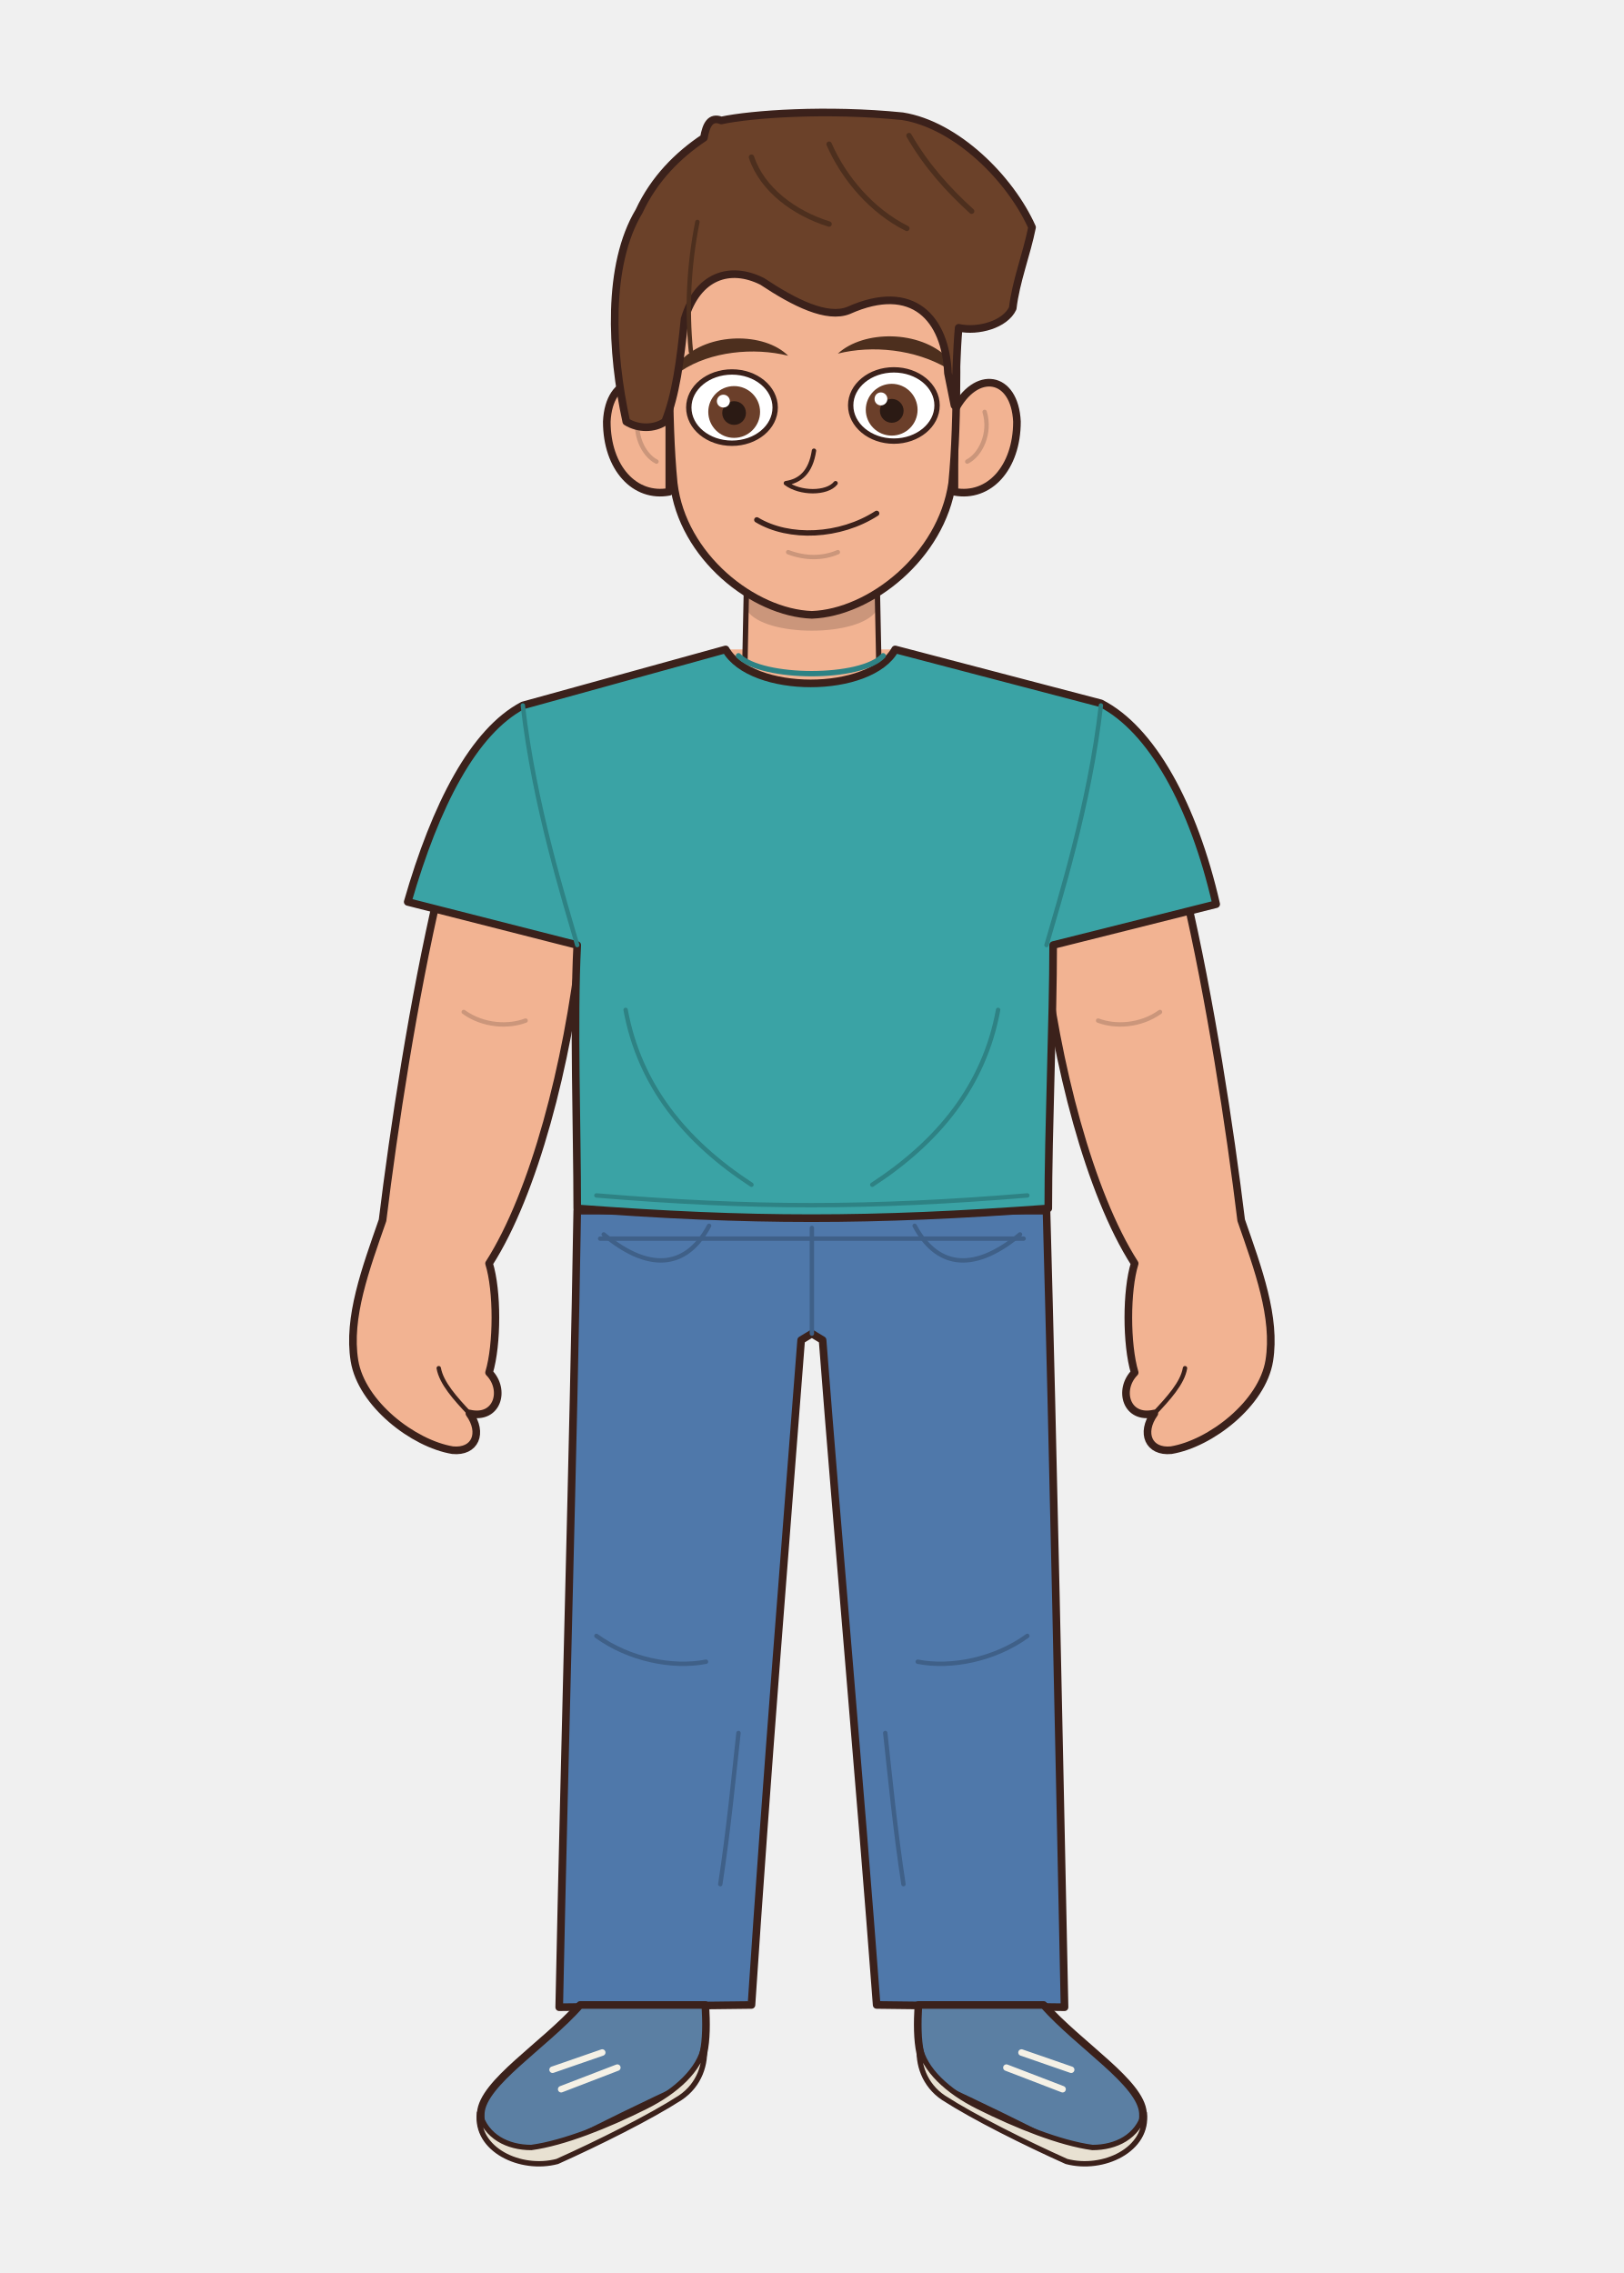
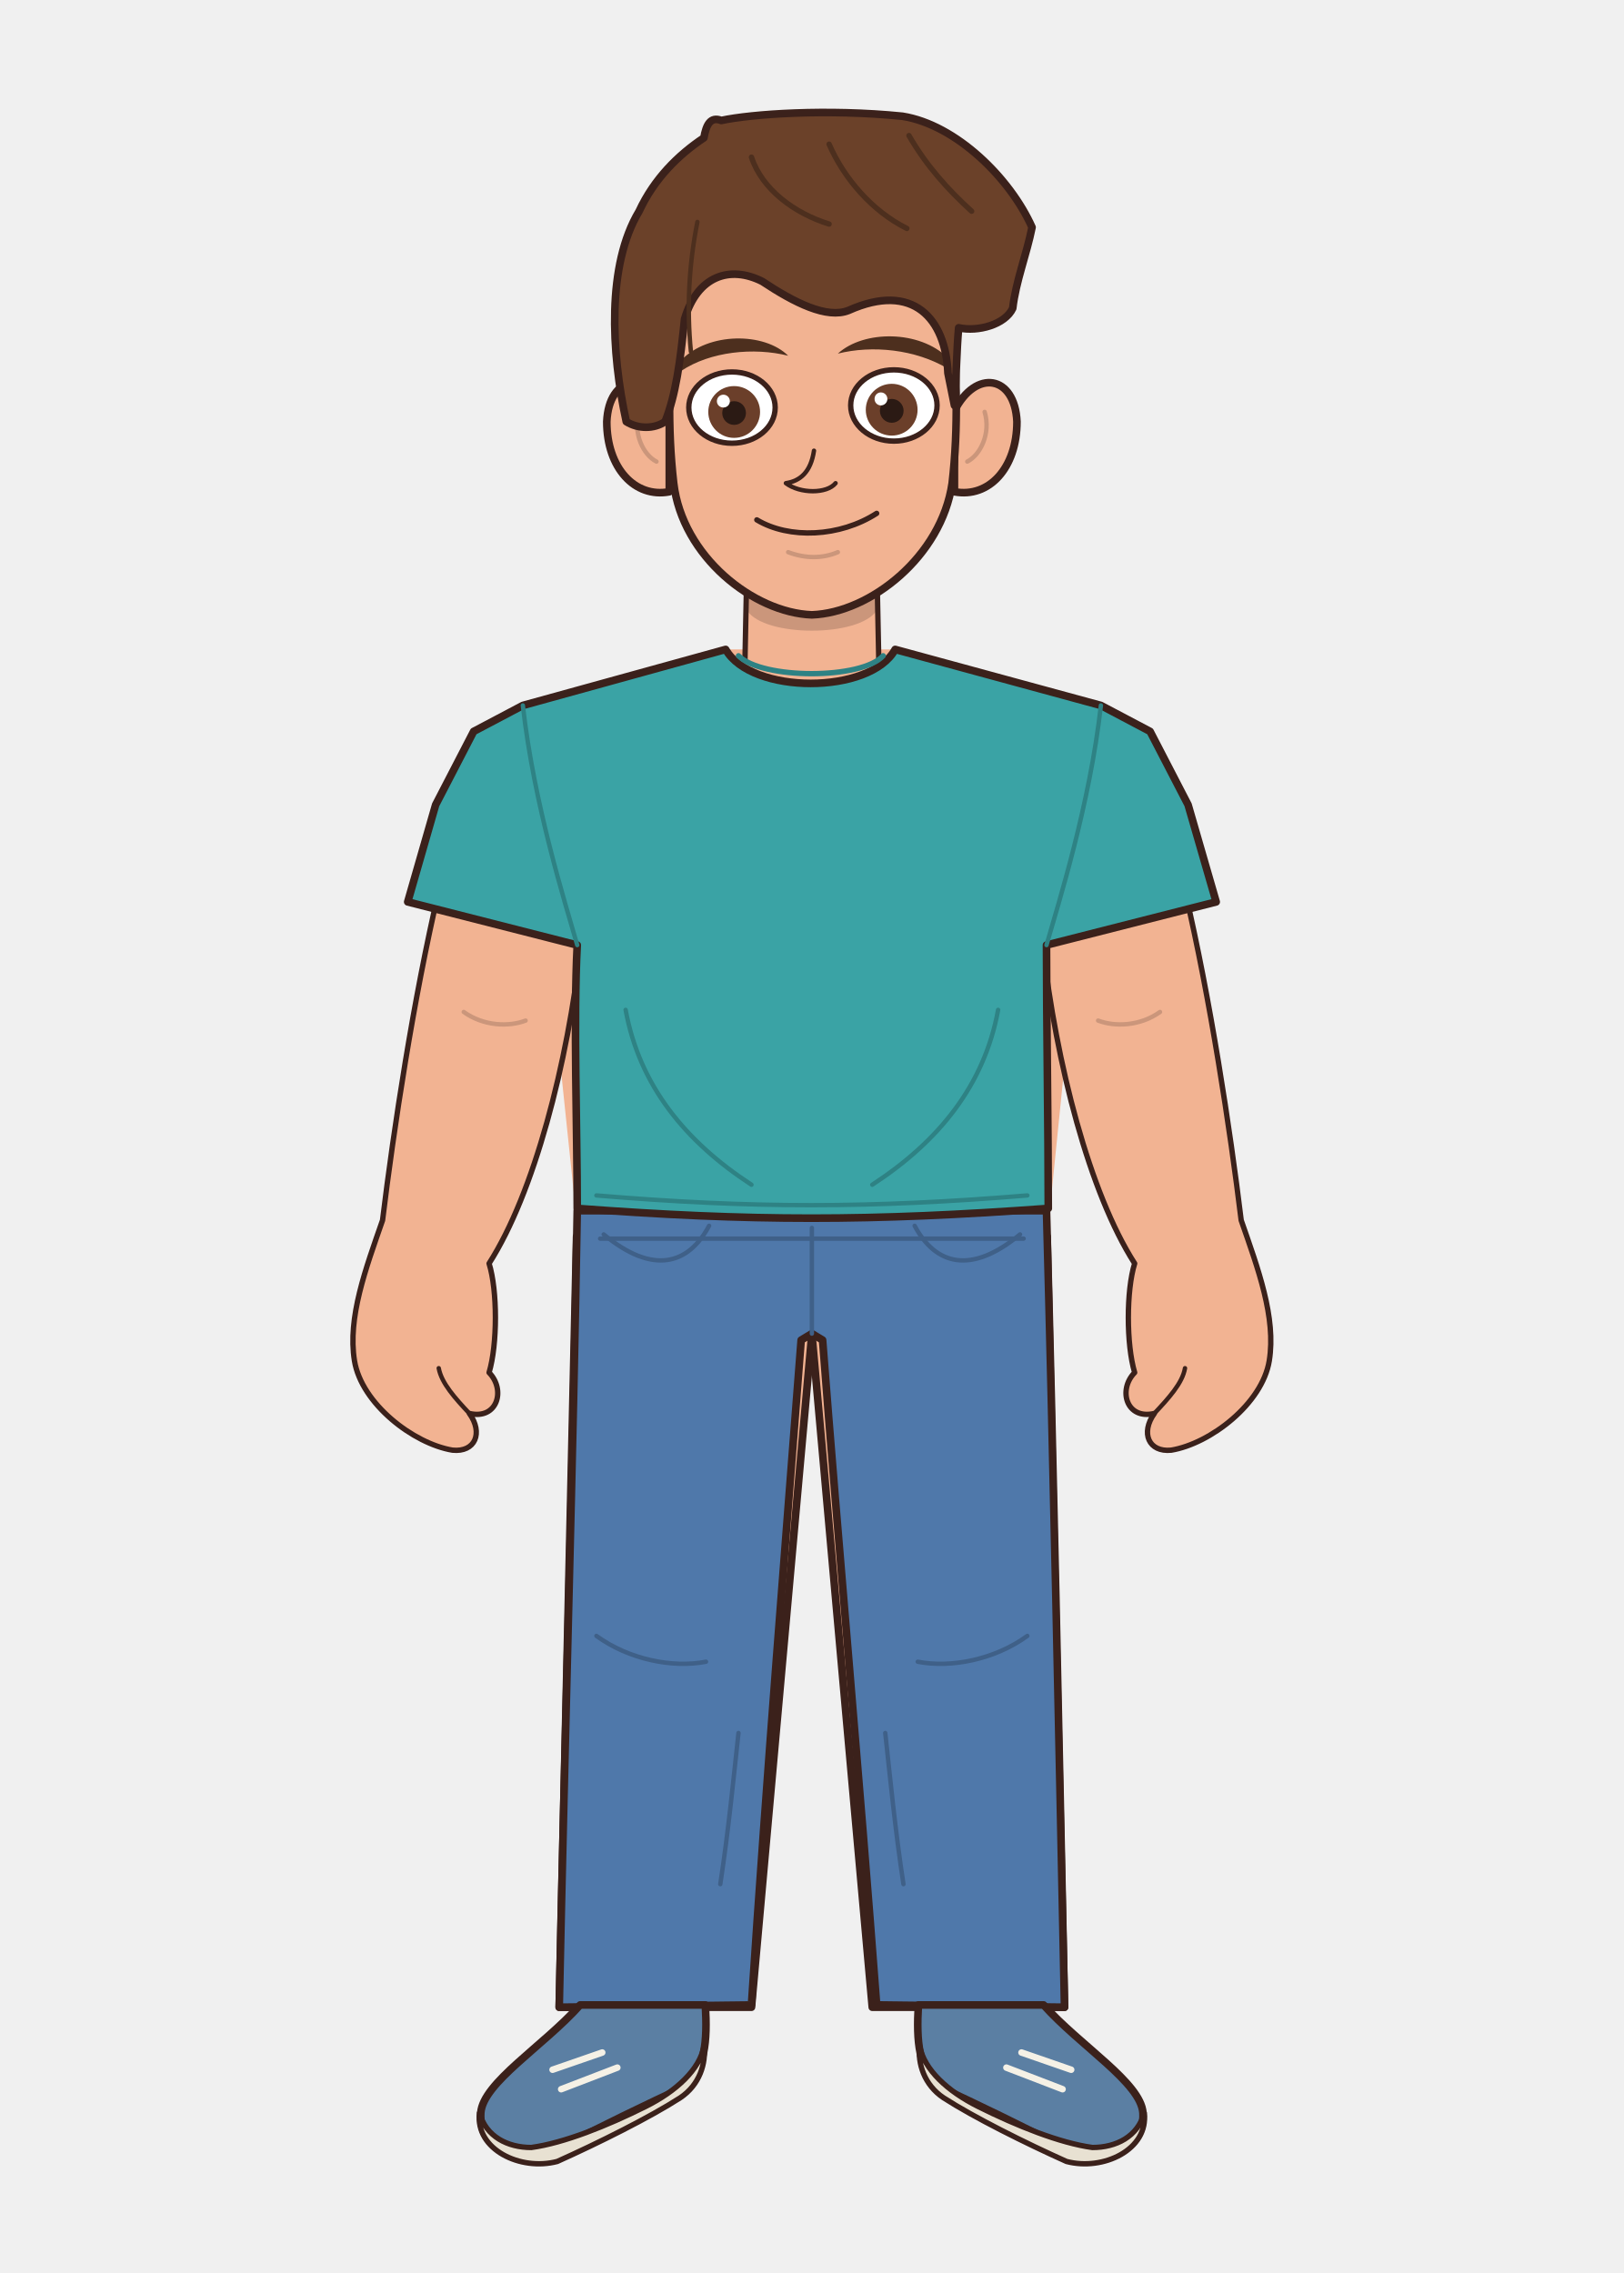
<svg xmlns="http://www.w3.org/2000/svg" viewBox="0 0 1000 1400" width="1000" height="1400">
  <g id="body">
-     <path d="M 446.9 400 L 551.3 400 L 642.2 423.9 L 645.6 755 L 355.5 755 L 357.8 423.9 Z" fill="#F2B392" stroke="none" stroke-width="0" stroke-linejoin="round" stroke-linecap="round" />
+     <path d="M 355.1 761.6 L 500 761.6 L 500 821.4 L 462.8 1236.3 L 344.4 1236.3 Z" fill="#F2B392" stroke="#3B211B" stroke-width="4.7" stroke-linejoin="round" stroke-linecap="round" />
+     <path d="M 644.9 761.6 L 500 761.6 L 500 821.4 L 537.2 1236.3 L 655.6 1236.3 Z" fill="#F2B392" stroke="#3B211B" stroke-width="4.7" stroke-linejoin="round" stroke-linecap="round" />
+     <path d="M 446.9 400 L 551.3 400 L 678 434.5 L 645.6 755 L 355.5 755 L 322 434.5 Z" fill="#F2B392" stroke="none" stroke-width="0" stroke-linejoin="round" stroke-linecap="round" />
    <path d="M 460.1 342.8 L 458.8 406.6 L 541.2 406.6 L 539.9 342.8 Z" fill="#F2B392" stroke="none" stroke-width="0" stroke-linejoin="round" stroke-linecap="round" />
    <path d="M 460.1 342.8 L 539.9 342.8 L 539.9 376 C 529.3 392.6 470.7 392.6 460.1 376 Z" fill="#cb967b" stroke="none" stroke-width="0" stroke-linejoin="round" stroke-linecap="round" />
    <path d="M 460.1 342.8 L 458.8 406.6" fill="none" stroke="#3B211B" stroke-width="3.3" stroke-linejoin="round" stroke-linecap="round" />
    <path d="M 539.9 342.8 L 541.2 406.6" fill="none" stroke="#3B211B" stroke-width="3.3" stroke-linejoin="round" stroke-linecap="round" />
-     <path d="M 270.2 548.9 C 254.6 615.4 242.5 695.1 235.6 751.6 C 225.2 781.5 214 811.5 218.3 838.1 C 222.6 864.6 254.6 889.2 278.7 893.2 C 292.7 894.6 297.7 882.6 289.1 870.6 C 306.4 874.6 311.6 856 301.2 845.4 C 306.4 828.1 306.4 794.8 301.2 778.2 C 328.9 735 349.6 655.2 357.8 582.1 Z" fill="#F2B392" stroke="#3B211B" stroke-width="4.7" stroke-linejoin="round" stroke-linecap="round" />
-     <path d="M 729.8 548.9 C 745.4 615.4 757.5 695.1 764.4 751.6 C 774.8 781.5 786 811.5 781.7 838.1 C 777.4 864.6 745.4 889.2 721.3 893.2 C 707.4 894.6 702.3 882.6 710.9 870.6 C 693.6 874.6 688.4 856 698.8 845.4 C 693.6 828.1 693.6 794.8 698.8 778.2 C 671.1 735 650.4 655.2 642.2 582.1 Z" fill="#F2B392" stroke="#3B211B" stroke-width="4.7" stroke-linejoin="round" stroke-linecap="round" />
+     <path d="M 322 434.5 C 287.5 455.8 268.3 509 270.2 548.9 C 254.6 615.4 242.5 695.1 235.6 751.6 C 225.2 781.5 214 811.5 218.3 838.1 C 222.6 864.6 254.6 889.2 278.7 893.2 C 292.7 894.6 297.7 882.6 289.1 870.6 C 306.4 874.6 311.6 856 301.2 845.4 C 306.4 828.1 306.4 794.8 301.2 778.2 C 328.9 735 349.6 655.2 357.8 582.1 Z" fill="#F2B392" stroke="none" stroke-width="0" stroke-linejoin="round" stroke-linecap="round" />
+     <path d="M 678 434.5 C 712.6 455.8 731.7 509 729.8 548.9 C 745.4 615.4 757.5 695.1 764.4 751.6 C 774.8 781.5 786 811.5 781.7 838.1 C 777.4 864.6 745.4 889.2 721.3 893.2 C 707.4 894.6 702.3 882.6 710.9 870.6 C 693.6 874.6 688.4 856 698.8 845.4 C 693.6 828.1 693.6 794.8 698.8 778.2 C 671.1 735 650.4 655.2 642.2 582.1 Z" fill="#F2B392" stroke="none" stroke-width="0" stroke-linejoin="round" stroke-linecap="round" />
+     <path d="M 322 434.5 C 287.5 455.8 268.3 509 270.2 548.9 C 254.6 615.4 242.5 695.1 235.6 751.6 C 225.2 781.5 214 811.5 218.3 838.1 C 222.6 864.6 254.6 889.2 278.7 893.2 C 292.7 894.6 297.7 882.6 289.1 870.6 C 306.4 874.6 311.6 856 301.2 845.4 C 306.4 828.1 306.4 794.8 301.2 778.2 C 328.9 735 349.6 655.2 357.8 582.1" fill="none" stroke="#3B211B" stroke-width="3.3" stroke-linejoin="round" stroke-linecap="round" />
+     <path d="M 678 434.5 C 712.6 455.8 731.7 509 729.8 548.9 C 745.4 615.4 757.5 695.1 764.4 751.6 C 774.8 781.5 786 811.5 781.7 838.1 C 777.4 864.6 745.4 889.2 721.3 893.2 C 707.4 894.6 702.3 882.6 710.9 870.6 C 693.6 874.6 688.4 856 698.8 845.4 C 693.6 828.1 693.6 794.8 698.8 778.2 C 671.1 735 650.4 655.2 642.2 582.1" fill="none" stroke="#3B211B" stroke-width="3.3" stroke-linejoin="round" stroke-linecap="round" />
+     <path d="M 446.9 400 L 322 434.5" fill="none" stroke="#3B211B" stroke-width="3.3" stroke-linejoin="round" stroke-linecap="round" />
+     <path d="M 551.3 400 L 678 434.5" fill="none" stroke="#3B211B" stroke-width="3.3" stroke-linejoin="round" stroke-linecap="round" />
    <path d="M 289.1 870.6 C 280.4 861.3 271.9 852 270.2 842.7" fill="none" stroke="#3B211B" stroke-width="2.7" stroke-linejoin="round" stroke-linecap="round" />
    <path d="M 710.9 870.6 C 719.6 861.3 728.2 852 729.8 842.7" fill="none" stroke="#3B211B" stroke-width="2.7" stroke-linejoin="round" stroke-linecap="round" />
    <path d="M 285.6 623.3 C 297.7 632 313.3 632.6 323.7 628.6" fill="none" stroke="#cb967b" stroke-width="2.7" stroke-linejoin="round" stroke-linecap="round" />
    <path d="M 714.4 623.3 C 702.3 632 686.7 632.6 676.3 628.6" fill="none" stroke="#cb967b" stroke-width="2.7" stroke-linejoin="round" stroke-linecap="round" />
  </g>
  <g id="bottom">
    <path d="M 355.5 745.7 L 644.5 745.7 C 648.6 894.6 652.1 1067.4 655.6 1236.3 L 539.9 1234.9 C 529.3 1094 516 947.7 506.6 825.4 L 500 821.4 L 493.4 825.4 C 484 947.7 472.1 1094 462.8 1234.9 L 344.4 1236.3 C 347.9 1067.4 353.1 894.6 355.5 745.7 Z" fill="#4F78AA" stroke="#3B211B" stroke-width="4.7" stroke-linejoin="round" stroke-linecap="round" />
    <path d="M 369.6 762.9 L 630.4 762.9" fill="none" stroke="#3f6088" stroke-width="2.7" stroke-linejoin="round" stroke-linecap="round" />
    <path d="M 500 756.3 L 500 821.4" fill="none" stroke="#3f6088" stroke-width="2.7" stroke-linejoin="round" stroke-linecap="round" />
    <path d="M 371.8 760.3 C 402.2 785.5 424 778.9 436.7 755" fill="none" stroke="#3f6088" stroke-width="2.7" stroke-linejoin="round" stroke-linecap="round" />
    <path d="M 628.2 760.3 C 597.8 785.5 576 778.9 563.3 755" fill="none" stroke="#3f6088" stroke-width="2.7" stroke-linejoin="round" stroke-linecap="round" />
    <path d="M 367.3 1007.6 C 387.4 1022.2 414.3 1027.5 434.8 1023.5" fill="none" stroke="#3f6088" stroke-width="2.7" stroke-linejoin="round" stroke-linecap="round" />
    <path d="M 632.7 1007.6 C 612.6 1022.2 585.7 1027.5 565.2 1023.5" fill="none" stroke="#3f6088" stroke-width="2.7" stroke-linejoin="round" stroke-linecap="round" />
    <path d="M 443.6 1160.5 C 448.7 1127.2 451.9 1094 454.8 1067.4" fill="none" stroke="#3f6088" stroke-width="2.7" stroke-linejoin="round" stroke-linecap="round" />
    <path d="M 556.4 1160.5 C 551.3 1127.2 548.1 1094 545.2 1067.4" fill="none" stroke="#3f6088" stroke-width="2.7" stroke-linejoin="round" stroke-linecap="round" />
  </g>
  <g id="top">
-     <path d="M 446.9 400 L 322 434.5 C 291.7 450.5 268.3 495.7 251.1 555.5 L 355.5 582.1 C 353.1 628.6 355.5 695.1 355.5 744.3 C 462.8 752.3 535.9 752.3 645.6 744.3 C 645.6 695.1 648.6 628.6 648.6 582.1 L 749 556.9 C 735 495.7 709.2 449.2 678 433.2 L 551.3 400 C 535.9 427.9 462.8 427.9 446.9 400 Z" fill="#3AA3A5" stroke="#3B211B" stroke-width="4.7" stroke-linejoin="round" stroke-linecap="round" />
+     <path d="M 446.9 400 L 322 434.5 L 291.7 450.5 L 268.3 495.7 L 251.1 555.5 L 355.5 582.1 L 355.5 582.1 C 353.1 628.6 355.5 695.1 355.5 744.3 C 462.8 752.3 535.9 752.3 645.6 744.3 C 645.6 695.1 644.5 628.6 644.5 582.1 L 644.5 582.1 L 749 555.5 L 731.7 495.7 L 708.3 450.5 L 678 434.5 L 551.3 400 C 535.9 427.9 462.8 427.9 446.9 400 Z" fill="#3AA3A5" stroke="#3B211B" stroke-width="4.7" stroke-linejoin="round" stroke-linecap="round" />
    <path d="M 454.8 403.9 C 469.4 418.6 530.6 418.6 543.9 403.9" fill="none" stroke="#2e8284" stroke-width="3.3" stroke-linejoin="round" stroke-linecap="round" />
    <path d="M 322 434.5 C 328.9 495.7 347.9 555.5 355.5 582.1" fill="none" stroke="#2e8284" stroke-width="2.7" stroke-linejoin="round" stroke-linecap="round" />
    <path d="M 678 434.5 C 671.1 495.7 652.1 555.5 644.5 582.1" fill="none" stroke="#2e8284" stroke-width="2.7" stroke-linejoin="round" stroke-linecap="round" />
    <path d="M 385.3 622 C 393.8 668.5 422 703.1 462.8 729.7" fill="none" stroke="#2e8284" stroke-width="2.7" stroke-linejoin="round" stroke-linecap="round" />
    <path d="M 614.7 622 C 606.2 668.5 578 703.1 537.2 729.7" fill="none" stroke="#2e8284" stroke-width="2.7" stroke-linejoin="round" stroke-linecap="round" />
    <path d="M 367.3 736.3 C 462.8 744.3 535.9 744.3 632.7 736.3" fill="none" stroke="#2e8284" stroke-width="2.7" stroke-linejoin="round" stroke-linecap="round" />
  </g>
  <g id="shoes">
    <path d="M 357.3 1234.9 L 434.4 1234.9 C 435.7 1257.5 434.4 1274.8 421.1 1285.5 C 401.1 1294.8 367.9 1310.7 342.6 1324 C 321.4 1332 294.8 1326.7 296.1 1301.4 C 297.4 1282.8 334.7 1260.2 357.3 1234.9 Z" fill="#5B7FA3" stroke="#3B211B" stroke-width="4.7" stroke-linejoin="round" stroke-linecap="round" />
    <path d="M 295.3 1301.4 C 292.6 1324 320.6 1337.3 343.2 1331.3 C 368.4 1320 400.3 1304.1 418.9 1292.1 C 430.9 1284.1 434.9 1270.8 433.6 1260.2 C 430.9 1274.8 416.3 1288.1 397.7 1297.4 C 373.7 1309.4 347.1 1320 327.2 1322.7 C 312.6 1322.7 299.3 1316 295.3 1301.4 Z" fill="#E8E1D2" stroke="#3B211B" stroke-width="3.3" stroke-linejoin="round" stroke-linecap="round" />
    <path d="M 340.3 1274.8 L 370.9 1264.2 M 345.6 1286.8 L 380.2 1273.5" fill="none" stroke="#F5F1E6" stroke-width="4" stroke-linejoin="round" stroke-linecap="round" />
    <path d="M 642.7 1234.9 L 565.6 1234.9 C 564.3 1257.5 565.6 1274.8 578.9 1285.5 C 598.9 1294.8 632.1 1310.7 657.4 1324 C 678.6 1332 705.2 1326.7 703.9 1301.4 C 702.6 1282.8 665.3 1260.2 642.7 1234.9 Z" fill="#5B7FA3" stroke="#3B211B" stroke-width="4.7" stroke-linejoin="round" stroke-linecap="round" />
    <path d="M 704.7 1301.4 C 707.4 1324 679.4 1337.3 656.8 1331.3 C 631.6 1320 599.7 1304.1 581.1 1292.1 C 569.1 1284.1 565.1 1270.8 566.4 1260.2 C 569.1 1274.8 583.7 1288.1 602.3 1297.4 C 626.3 1309.4 652.9 1320 672.8 1322.7 C 687.4 1322.7 700.7 1316 704.7 1301.4 Z" fill="#E8E1D2" stroke="#3B211B" stroke-width="3.3" stroke-linejoin="round" stroke-linecap="round" />
    <path d="M 659.7 1274.8 L 629.1 1264.2 M 654.4 1286.8 L 619.8 1273.5" fill="none" stroke="#F5F1E6" stroke-width="4" stroke-linejoin="round" stroke-linecap="round" />
  </g>
  <g id="head">
    <path d="M 412.2 253 C 399 227.1 375 231.1 373.7 259.7 C 373.7 288.3 391 306.9 412.2 302.9 Z" fill="#F2B392" stroke="#3B211B" stroke-width="4.7" stroke-linejoin="round" stroke-linecap="round" />
    <path d="M 587.8 253 C 601 227.1 625 231.1 626.3 259.7 C 626.3 288.3 609 306.9 587.8 302.9 Z" fill="#F2B392" stroke="#3B211B" stroke-width="4.7" stroke-linejoin="round" stroke-linecap="round" />
    <path d="M 393.6 253.7 C 389.6 267 396.3 280.3 404.3 284.3" fill="none" stroke="#cb967b" stroke-width="2.7" stroke-linejoin="round" stroke-linecap="round" />
    <path d="M 606.4 253.7 C 610.4 267 603.7 280.3 595.7 284.3" fill="none" stroke="#cb967b" stroke-width="2.7" stroke-linejoin="round" stroke-linecap="round" />
-     <path d="M 413.6 156.6 L 587.8 156.6 C 589.1 203.2 590.4 256.4 586.4 297.6 C 579.8 342.8 535.9 377.4 500 378.7 C 464.1 377.4 420.2 342.8 414.9 297.6 C 410.9 256.4 412.2 203.2 413.6 156.6 Z" fill="#F2B392" stroke="#3B211B" stroke-width="4.7" stroke-linejoin="round" stroke-linecap="round" />
+     <path d="M 414.9 189.9 C 417.6 130.1 456.1 104.8 500 104.8 C 543.9 104.8 583.8 130.1 586.4 189.9 C 589.1 229.8 590.4 263 586.4 297.6 C 579.8 342.8 535.9 377.4 500 378.7 C 464.1 377.4 420.2 342.8 414.9 297.6 C 410.9 263 412.2 229.8 414.9 189.9 Z" fill="#F2B392" stroke="#3B211B" stroke-width="4.7" stroke-linejoin="round" stroke-linecap="round" />
    <path d="M 424.2 251 C 424.2 238.9 436.1 229.1 450.8 229.1 C 465.5 229.1 477.4 238.9 477.4 251 C 477.4 263.2 465.5 273 450.8 273 C 436.1 273 424.2 263.2 424.2 251 Z" fill="#FFFFFF" stroke="#3B211B" stroke-width="3.3" stroke-linejoin="round" stroke-linecap="round" />
    <path d="M 523.9 249.7 C 523.9 237.6 535.8 227.8 550.5 227.8 C 565.2 227.8 577.1 237.6 577.1 249.7 C 577.1 261.8 565.2 271.7 550.5 271.7 C 535.8 271.7 523.9 261.8 523.9 249.7 Z" fill="#FFFFFF" stroke="#3B211B" stroke-width="3.3" stroke-linejoin="round" stroke-linecap="round" />
    <path d="M 436.2 253.7 C 436.2 244.9 443.3 237.8 452.1 237.8 C 460.9 237.8 468.1 244.9 468.1 253.7 C 468.1 262.5 460.9 269.7 452.1 269.7 C 443.3 269.7 436.2 262.5 436.2 253.7 Z" fill="#6B3F2A" stroke="none" stroke-width="0" stroke-linejoin="round" stroke-linecap="round" />
    <path d="M 533.2 252.4 C 533.2 243.6 540.4 236.4 549.2 236.4 C 558 236.4 565.1 243.6 565.1 252.4 C 565.1 261.2 558 268.3 549.2 268.3 C 540.4 268.3 533.2 261.2 533.2 252.4 Z" fill="#6B3F2A" stroke="none" stroke-width="0" stroke-linejoin="round" stroke-linecap="round" />
    <path d="M 444.8 254.4 C 444.8 250.3 448.1 247.1 452.1 247.1 C 456.2 247.1 459.4 250.3 459.4 254.4 C 459.4 258.4 456.2 261.7 452.1 261.7 C 448.1 261.7 444.8 258.4 444.8 254.4 Z" fill="#2B1A14" stroke="none" stroke-width="0" stroke-linejoin="round" stroke-linecap="round" />
    <path d="M 541.9 253 C 541.9 249 545.2 245.7 549.2 245.7 C 553.2 245.7 556.5 249 556.5 253 C 556.5 257.1 553.2 260.4 549.2 260.4 C 545.2 260.4 541.9 257.1 541.9 253 Z" fill="#2B1A14" stroke="none" stroke-width="0" stroke-linejoin="round" stroke-linecap="round" />
    <path d="M 441.5 247.1 C 441.5 244.9 443.3 243.1 445.5 243.1 C 447.7 243.1 449.5 244.9 449.5 247.1 C 449.5 249.3 447.7 251 445.5 251 C 443.3 251 441.5 249.3 441.5 247.1 Z" fill="#FFFFFF" stroke="none" stroke-width="0" stroke-linejoin="round" stroke-linecap="round" />
    <path d="M 538.6 245.7 C 538.6 243.5 540.3 241.7 542.5 241.7 C 544.7 241.7 546.5 243.5 546.5 245.7 C 546.5 247.9 544.7 249.7 542.5 249.7 C 540.3 249.7 538.6 247.9 538.6 245.7 Z" fill="#FFFFFF" stroke="none" stroke-width="0" stroke-linejoin="round" stroke-linecap="round" />
    <path d="M 419.6 221.8 C 436.2 204.5 470.7 204.5 485.4 219.1 C 464.1 213.8 437.5 216.5 419.6 228.4 Z" fill="#4d2f1e" stroke="none" stroke-width="0" stroke-linejoin="round" stroke-linecap="round" />
    <path d="M 583.8 220.5 C 566.5 203.2 531.9 203.2 516 217.8 C 537.2 212.5 563.8 215.1 583.8 227.1 Z" fill="#4d2f1e" stroke="none" stroke-width="0" stroke-linejoin="round" stroke-linecap="round" />
    <path d="M 501.3 277.6 C 499.3 290.9 492.7 296.3 484 297.6 C 492.7 304.2 509.3 304.2 514.6 297.6" fill="none" stroke="#3B211B" stroke-width="2.7" stroke-linejoin="round" stroke-linecap="round" />
    <path d="M 466.1 320.2 C 486 332.2 517.3 330.8 539.9 316.2" fill="none" stroke="#3B211B" stroke-width="3.3" stroke-linejoin="round" stroke-linecap="round" />
    <path d="M 485.4 340.1 C 496 344.1 506.6 344.1 516 340.1" fill="none" stroke="#cb967b" stroke-width="2.7" stroke-linejoin="round" stroke-linecap="round" />
  </g>
  <g id="hair_front">
    <path d="M 385.7 259.7 C 376.3 216.5 373.7 163.3 393.6 130.1 C 402.9 110.1 417.6 95.5 433.5 84.9 C 434.9 76.9 437.5 71.6 444.2 74.2 C 462.8 70.2 509.3 66.9 555.8 71.6 C 589.1 76.9 622.3 110.1 635.6 140 C 632.3 156.6 625.6 173.3 623.7 189.9 C 619 199.9 602.4 204.5 590.4 201.9 C 589.1 216.5 589.1 229.8 587.8 249.7 L 583.8 229.8 C 582.4 196.5 562.5 173.3 522.6 191.2 C 509.3 196.5 489.4 186.6 469.4 173.3 C 449.5 163.3 429.5 169.9 421.6 196.5 C 418.9 223.1 416.2 243.1 409.6 259.7 C 402.9 264.3 393 264.3 385.7 259.7 Z" fill="#6B4129" stroke="#3B211B" stroke-width="4.7" stroke-linejoin="round" stroke-linecap="round" />
    <path d="M 462.8 96.8 C 469.4 116.8 489.4 131.4 510.6 138" fill="none" stroke="#4d2f1e" stroke-width="3.3" stroke-linejoin="round" stroke-linecap="round" />
    <path d="M 510.6 88.8 C 519.9 110.1 537.2 130.1 558.5 140.7" fill="none" stroke="#4d2f1e" stroke-width="3.3" stroke-linejoin="round" stroke-linecap="round" />
    <path d="M 559.8 83.5 C 570.5 102.1 583.8 116.8 598.4 130.1" fill="none" stroke="#4d2f1e" stroke-width="3.3" stroke-linejoin="round" stroke-linecap="round" />
    <path d="M 429.5 136.7 C 424.2 163.3 422.9 189.9 425.5 216.5" fill="none" stroke="#4d2f1e" stroke-width="2.7" stroke-linejoin="round" stroke-linecap="round" />
  </g>
</svg>
